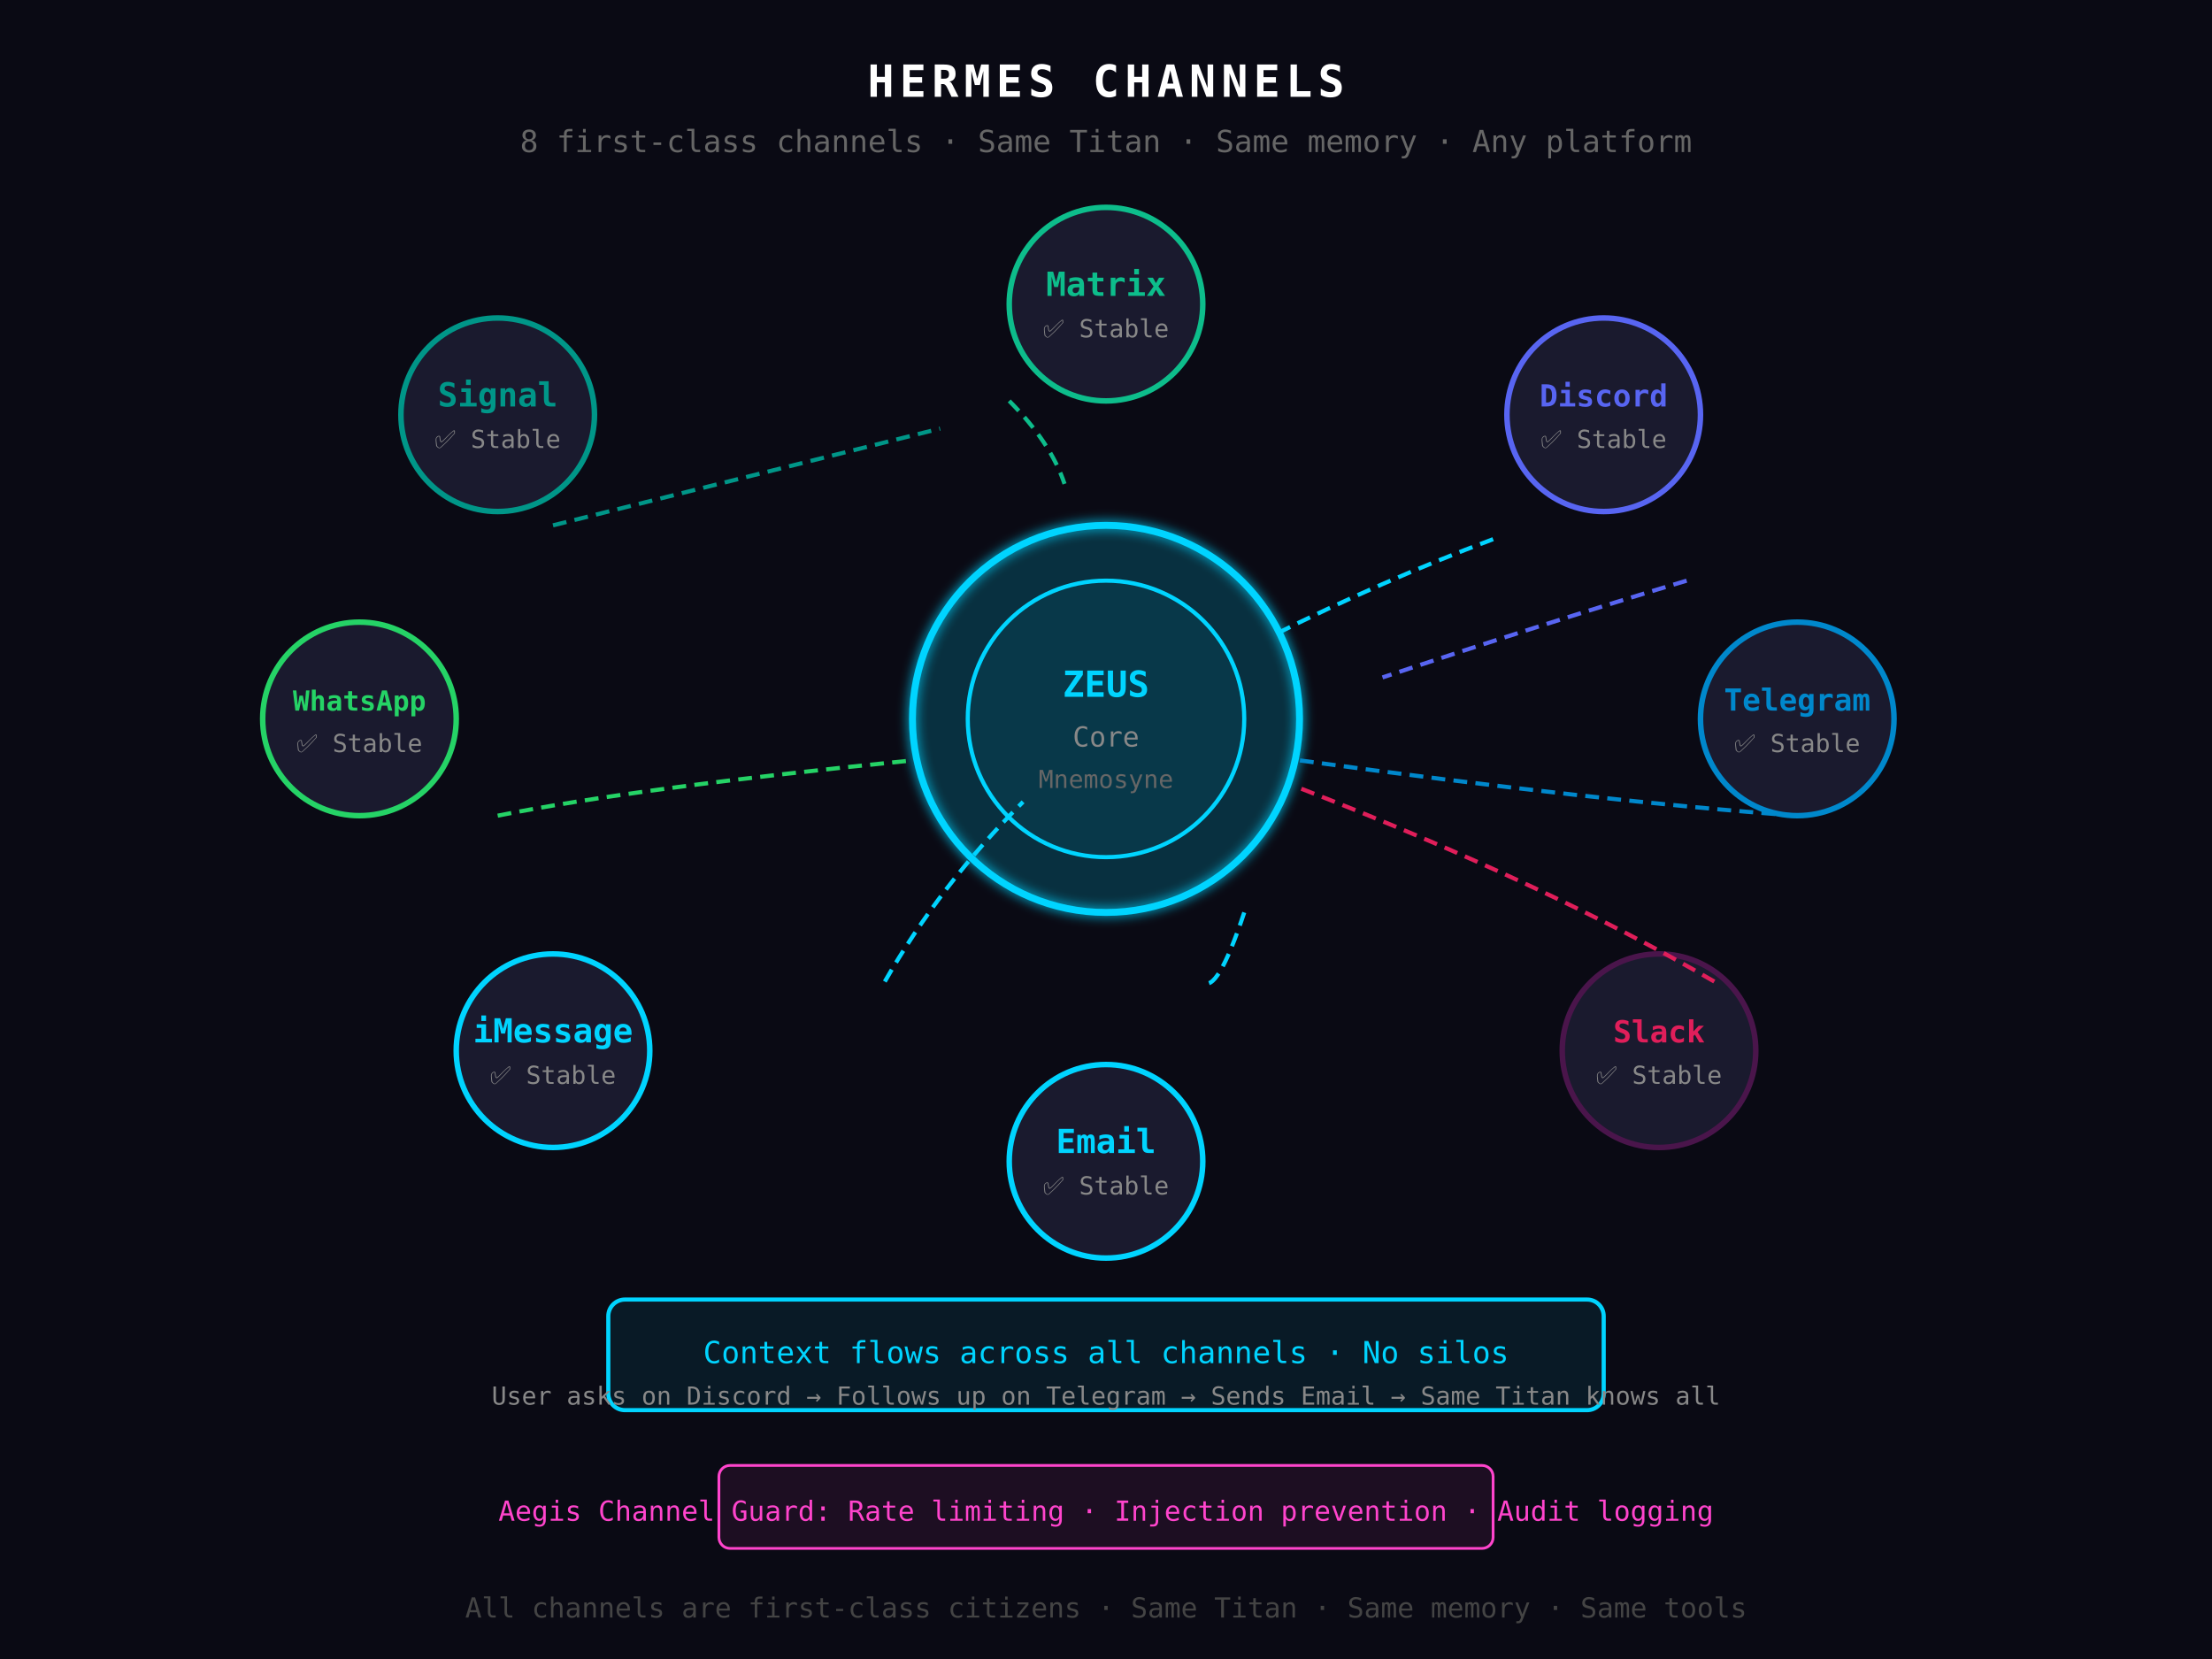
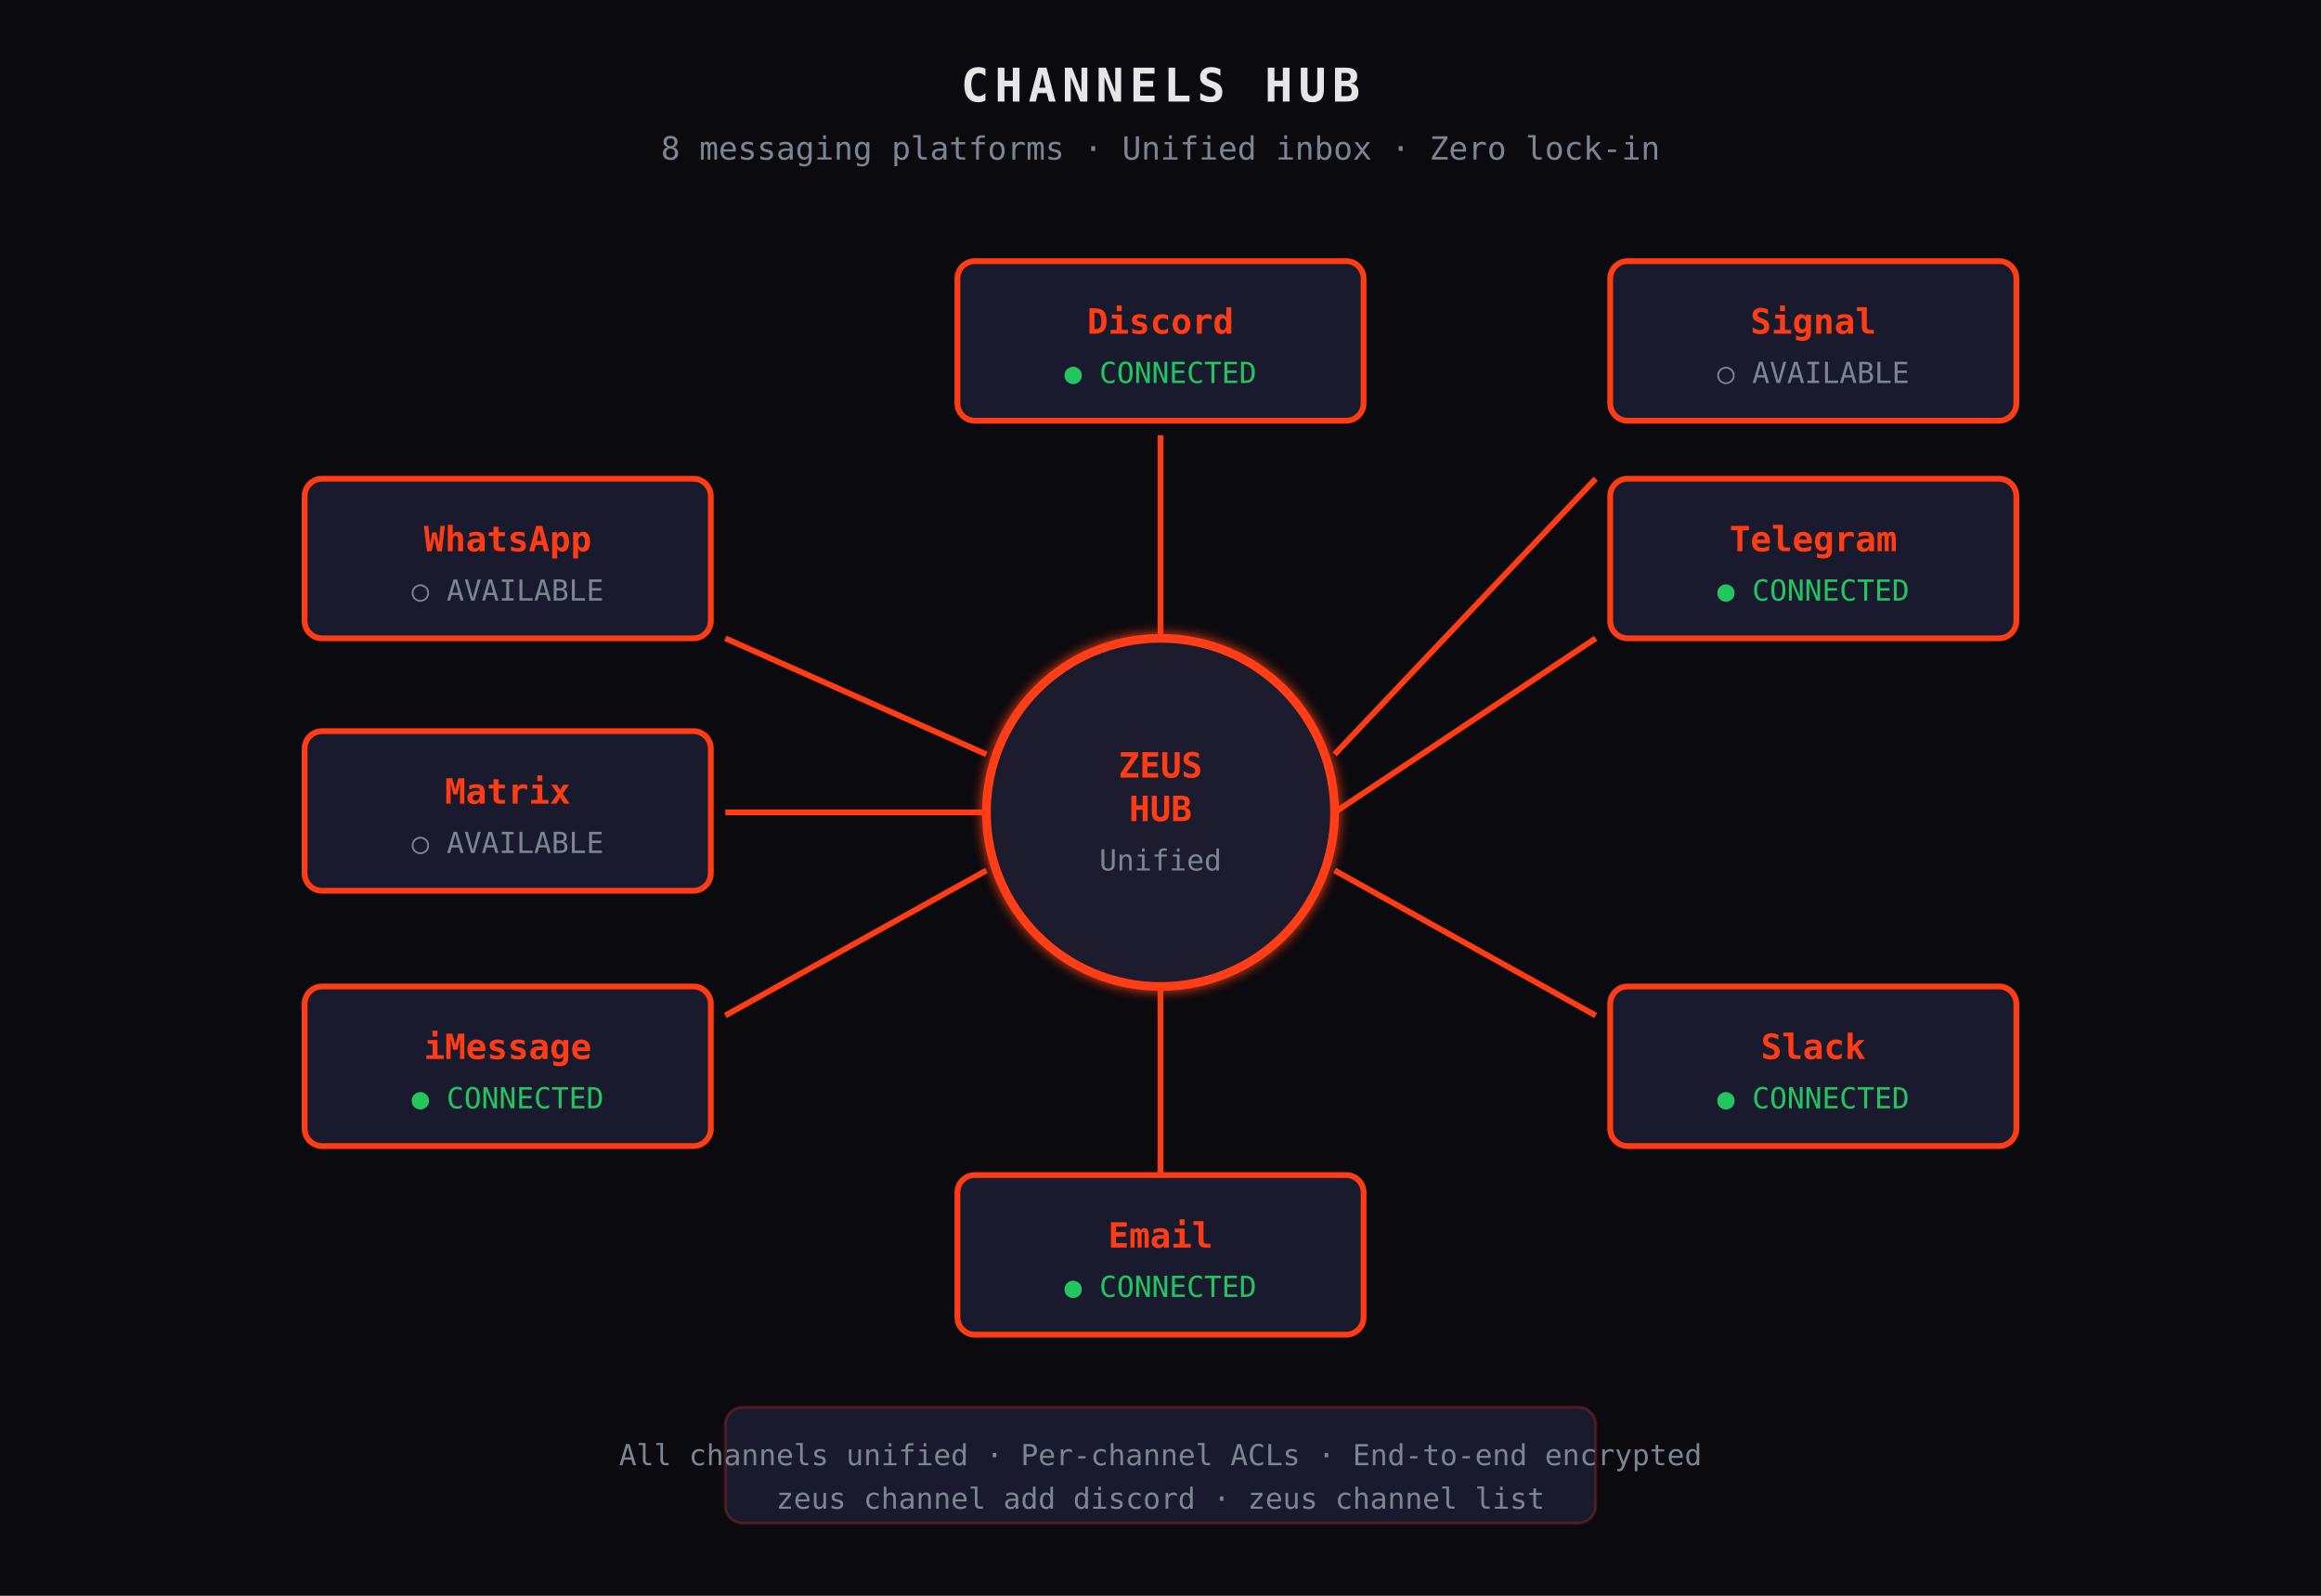
- <svg xmlns="http://www.w3.org/2000/svg" viewBox="0 0 800 600">
+ <svg xmlns="http://www.w3.org/2000/svg" viewBox="0 0 800 550">
  <defs>
-     <filter id="glow5">
+     <filter id="glow" x="-20%" y="-20%" width="140%" height="140%">
      <feGaussianBlur stdDeviation="2" result="coloredBlur" />
      <feMerge>
        <feMergeNode in="coloredBlur" />
        <feMergeNode in="SourceGraphic" />
      </feMerge>
    </filter>
  </defs>
-   <rect width="800" height="600" fill="#0a0a14" />
-   <text x="400" y="35" text-anchor="middle" fill="#ffffff" font-family="monospace" font-size="16" font-weight="bold" letter-spacing="2">HERMES CHANNELS</text>
-   <text x="400" y="55" text-anchor="middle" fill="#666" font-family="monospace" font-size="11">8 first-class channels · Same Titan · Same memory · Any platform</text>
-   <circle cx="400" cy="260" r="70" fill="rgba(0,212,255,0.1)" stroke="#00d4ff" stroke-width="2.5" filter="url(#glow5)" />
-   <circle cx="400" cy="260" r="50" fill="rgba(0,212,255,0.05)" stroke="#00d4ff" stroke-width="1.5" />
-   <text x="400" y="252" text-anchor="middle" fill="#00d4ff" font-family="monospace" font-size="13" font-weight="bold">ZEUS</text>
-   <text x="400" y="270" text-anchor="middle" fill="#888" font-family="monospace" font-size="10">Core</text>
-   <text x="400" y="285" text-anchor="middle" fill="#666" font-family="monospace" font-size="9">Mnemosyne</text>
-   <circle cx="580" cy="150" r="35" fill="#1a1a2e" stroke="#5865F2" stroke-width="2" />
-   <text x="580" y="147" text-anchor="middle" fill="#5865F2" font-family="monospace" font-size="11" font-weight="bold">Discord</text>
-   <text x="580" y="162" text-anchor="middle" fill="#888" font-family="monospace" font-size="9">✅ Stable</text>
-   <circle cx="650" cy="260" r="35" fill="#1a1a2e" stroke="#0088cc" stroke-width="2" />
-   <text x="650" y="257" text-anchor="middle" fill="#0088cc" font-family="monospace" font-size="11" font-weight="bold">Telegram</text>
-   <text x="650" y="272" text-anchor="middle" fill="#888" font-family="monospace" font-size="9">✅ Stable</text>
-   <circle cx="600" cy="380" r="35" fill="#1a1a2e" stroke="#4A154B" stroke-width="2" />
-   <text x="600" y="377" text-anchor="middle" fill="#E01E5A" font-family="monospace" font-size="11" font-weight="bold">Slack</text>
-   <text x="600" y="392" text-anchor="middle" fill="#888" font-family="monospace" font-size="9">✅ Stable</text>
-   <circle cx="400" cy="420" r="35" fill="#1a1a2e" stroke="#00d4ff" stroke-width="2" />
-   <text x="400" y="417" text-anchor="middle" fill="#00d4ff" font-family="monospace" font-size="12" font-weight="bold">Email</text>
-   <text x="400" y="432" text-anchor="middle" fill="#888" font-family="monospace" font-size="9">✅ Stable</text>
-   <circle cx="200" cy="380" r="35" fill="#1a1a2e" stroke="#00d4ff" stroke-width="2" />
-   <text x="200" y="377" text-anchor="middle" fill="#00d4ff" font-family="monospace" font-size="12" font-weight="bold">iMessage</text>
-   <text x="200" y="392" text-anchor="middle" fill="#888" font-family="monospace" font-size="9">✅ Stable</text>
-   <circle cx="130" cy="260" r="35" fill="#1a1a2e" stroke="#25D366" stroke-width="2" />
-   <text x="130" y="257" text-anchor="middle" fill="#25D366" font-family="monospace" font-size="10" font-weight="bold">WhatsApp</text>
-   <text x="130" y="272" text-anchor="middle" fill="#888" font-family="monospace" font-size="9">✅ Stable</text>
-   <circle cx="180" cy="150" r="35" fill="#1a1a2e" stroke="#009688" stroke-width="2" />
-   <text x="180" y="147" text-anchor="middle" fill="#009688" font-family="monospace" font-size="12" font-weight="bold">Signal</text>
-   <text x="180" y="162" text-anchor="middle" fill="#888" font-family="monospace" font-size="9">✅ Stable</text>
-   <circle cx="400" cy="110" r="35" fill="#1a1a2e" stroke="#0DBD8B" stroke-width="2" />
-   <text x="400" y="107" text-anchor="middle" fill="#0DBD8B" font-family="monospace" font-size="12" font-weight="bold">Matrix</text>
-   <text x="400" y="122" text-anchor="middle" fill="#888" font-family="monospace" font-size="9">✅ Stable</text>
-   <path d="M540 195 Q500 210 460 230" fill="none" stroke="#00d4ff" stroke-width="1.5" stroke-dasharray="5,3" />
-   <path d="M610 210 Q560 225 500 245" fill="none" stroke="#5865F2" stroke-width="1.5" stroke-dasharray="5,3" />
-   <path d="M650 295 Q580 290 470 275" fill="none" stroke="#0088cc" stroke-width="1.5" stroke-dasharray="5,3" />
-   <path d="M620 355 Q560 320 470 285" fill="none" stroke="#E01E5A" stroke-width="1.5" stroke-dasharray="5,3" />
-   <path d="M450 330 Q440 360 435 355" fill="none" stroke="#00d4ff" stroke-width="1.5" stroke-dasharray="5,3" />
-   <path d="M320 355 Q340 320 370 290" fill="none" stroke="#00d4ff" stroke-width="1.5" stroke-dasharray="5,3" />
-   <path d="M180 295 Q230 285 330 275" fill="none" stroke="#25D366" stroke-width="1.5" stroke-dasharray="5,3" />
-   <path d="M200 190 Q260 175 340 155" fill="none" stroke="#009688" stroke-width="1.5" stroke-dasharray="5,3" />
-   <path d="M365 145 Q380 160 385 175" fill="none" stroke="#0DBD8B" stroke-width="1.5" stroke-dasharray="5,3" />
-   <rect x="220" y="470" width="360" height="40" rx="6" fill="rgba(0,212,255,0.08)" stroke="#00d4ff" stroke-width="1.5" />
-   <text x="400" y="493" text-anchor="middle" fill="#00d4ff" font-family="monospace" font-size="11">Context flows across all channels · No silos</text>
-   <text x="400" y="508" text-anchor="middle" fill="#888" font-family="monospace" font-size="9">User asks on Discord → Follows up on Telegram → Sends Email → Same Titan knows all</text>
-   <rect x="260" y="530" width="280" height="30" rx="4" fill="rgba(255,68,204,0.08)" stroke="#ff44cc" stroke-width="1" />
-   <text x="400" y="550" text-anchor="middle" fill="#ff44cc" font-family="monospace" font-size="10">Aegis Channel Guard: Rate limiting · Injection prevention · Audit logging</text>
-   <text x="400" y="585" text-anchor="middle" fill="#444" font-family="monospace" font-size="10">All channels are first-class citizens · Same Titan · Same memory · Same tools</text>
+   <rect width="800" height="550" fill="#0a0a0f" />
+   <text x="400" y="35" text-anchor="middle" fill="#e6e6e6" font-family="monospace" font-size="16" font-weight="bold" letter-spacing="2">CHANNELS HUB</text>
+   <text x="400" y="55" text-anchor="middle" fill="#7d8590" font-family="monospace" font-size="11">8 messaging platforms · Unified inbox · Zero lock-in</text>
+   <circle cx="400" cy="280" r="60" fill="#1a1a2e" stroke="#ff3c14" stroke-width="3" filter="url(#glow)" />
+   <text x="400" y="268" text-anchor="middle" fill="#ff3c14" font-family="monospace" font-size="12" font-weight="bold">ZEUS</text>
+   <text x="400" y="283" text-anchor="middle" fill="#ff3c14" font-family="monospace" font-size="12" font-weight="bold">HUB</text>
+   <text x="400" y="300" text-anchor="middle" fill="#7d8590" font-family="monospace" font-size="10">Unified</text>
+   <line x1="400" y1="220" x2="400" y2="150" stroke="#ff3c14" stroke-width="2" />
+   <rect x="330" y="90" width="140" height="55" rx="6" fill="#1a1a2e" stroke="#ff3c14" stroke-width="2" />
+   <text x="400" y="115" text-anchor="middle" fill="#ff3c14" font-family="monospace" font-size="12" font-weight="bold">Discord</text>
+   <text x="400" y="132" text-anchor="middle" fill="#22c55e" font-family="monospace" font-size="10">● CONNECTED</text>
+   <line x1="460" y1="280" x2="550" y2="220" stroke="#ff3c14" stroke-width="2" />
+   <rect x="555" y="165" width="140" height="55" rx="6" fill="#1a1a2e" stroke="#ff3c14" stroke-width="2" />
+   <text x="625" y="190" text-anchor="middle" fill="#ff3c14" font-family="monospace" font-size="12" font-weight="bold">Telegram</text>
+   <text x="625" y="207" text-anchor="middle" fill="#22c55e" font-family="monospace" font-size="10">● CONNECTED</text>
+   <line x1="460" y1="300" x2="550" y2="350" stroke="#ff3c14" stroke-width="2" />
+   <rect x="555" y="340" width="140" height="55" rx="6" fill="#1a1a2e" stroke="#ff3c14" stroke-width="2" />
+   <text x="625" y="365" text-anchor="middle" fill="#ff3c14" font-family="monospace" font-size="12" font-weight="bold">Slack</text>
+   <text x="625" y="382" text-anchor="middle" fill="#22c55e" font-family="monospace" font-size="10">● CONNECTED</text>
+   <line x1="400" y1="340" x2="400" y2="410" stroke="#ff3c14" stroke-width="2" />
+   <rect x="330" y="405" width="140" height="55" rx="6" fill="#1a1a2e" stroke="#ff3c14" stroke-width="2" />
+   <text x="400" y="430" text-anchor="middle" fill="#ff3c14" font-family="monospace" font-size="12" font-weight="bold">Email</text>
+   <text x="400" y="447" text-anchor="middle" fill="#22c55e" font-family="monospace" font-size="10">● CONNECTED</text>
+   <line x1="340" y1="300" x2="250" y2="350" stroke="#ff3c14" stroke-width="2" />
+   <rect x="105" y="340" width="140" height="55" rx="6" fill="#1a1a2e" stroke="#ff3c14" stroke-width="2" />
+   <text x="175" y="365" text-anchor="middle" fill="#ff3c14" font-family="monospace" font-size="12" font-weight="bold">iMessage</text>
+   <text x="175" y="382" text-anchor="middle" fill="#22c55e" font-family="monospace" font-size="10">● CONNECTED</text>
+   <line x1="340" y1="260" x2="250" y2="220" stroke="#ff3c14" stroke-width="2" />
+   <rect x="105" y="165" width="140" height="55" rx="6" fill="#1a1a2e" stroke="#ff3c14" stroke-width="2" />
+   <text x="175" y="190" text-anchor="middle" fill="#ff3c14" font-family="monospace" font-size="12" font-weight="bold">WhatsApp</text>
+   <text x="175" y="207" text-anchor="middle" fill="#7d8590" font-family="monospace" font-size="10">○ AVAILABLE</text>
+   <line x1="460" y1="260" x2="550" y2="165" stroke="#ff3c14" stroke-width="2" />
+   <rect x="555" y="90" width="140" height="55" rx="6" fill="#1a1a2e" stroke="#ff3c14" stroke-width="2" />
+   <text x="625" y="115" text-anchor="middle" fill="#ff3c14" font-family="monospace" font-size="12" font-weight="bold">Signal</text>
+   <text x="625" y="132" text-anchor="middle" fill="#7d8590" font-family="monospace" font-size="10">○ AVAILABLE</text>
+   <line x1="340" y1="280" x2="250" y2="280" stroke="#ff3c14" stroke-width="2" />
+   <rect x="105" y="252" width="140" height="55" rx="6" fill="#1a1a2e" stroke="#ff3c14" stroke-width="2" />
+   <text x="175" y="277" text-anchor="middle" fill="#ff3c14" font-family="monospace" font-size="12" font-weight="bold">Matrix</text>
+   <text x="175" y="294" text-anchor="middle" fill="#7d8590" font-family="monospace" font-size="10">○ AVAILABLE</text>
+   <rect x="250" y="485" width="300" height="40" rx="6" fill="#1a1a2e" stroke="rgba(255,60,20,0.25)" stroke-width="1" />
+   <text x="400" y="505" text-anchor="middle" fill="#7d8590" font-family="monospace" font-size="10">All channels unified · Per-channel ACLs · End-to-end encrypted</text>
+   <text x="400" y="520" text-anchor="middle" fill="#7d8590" font-family="monospace" font-size="10">zeus channel add discord · zeus channel list</text>
</svg>
